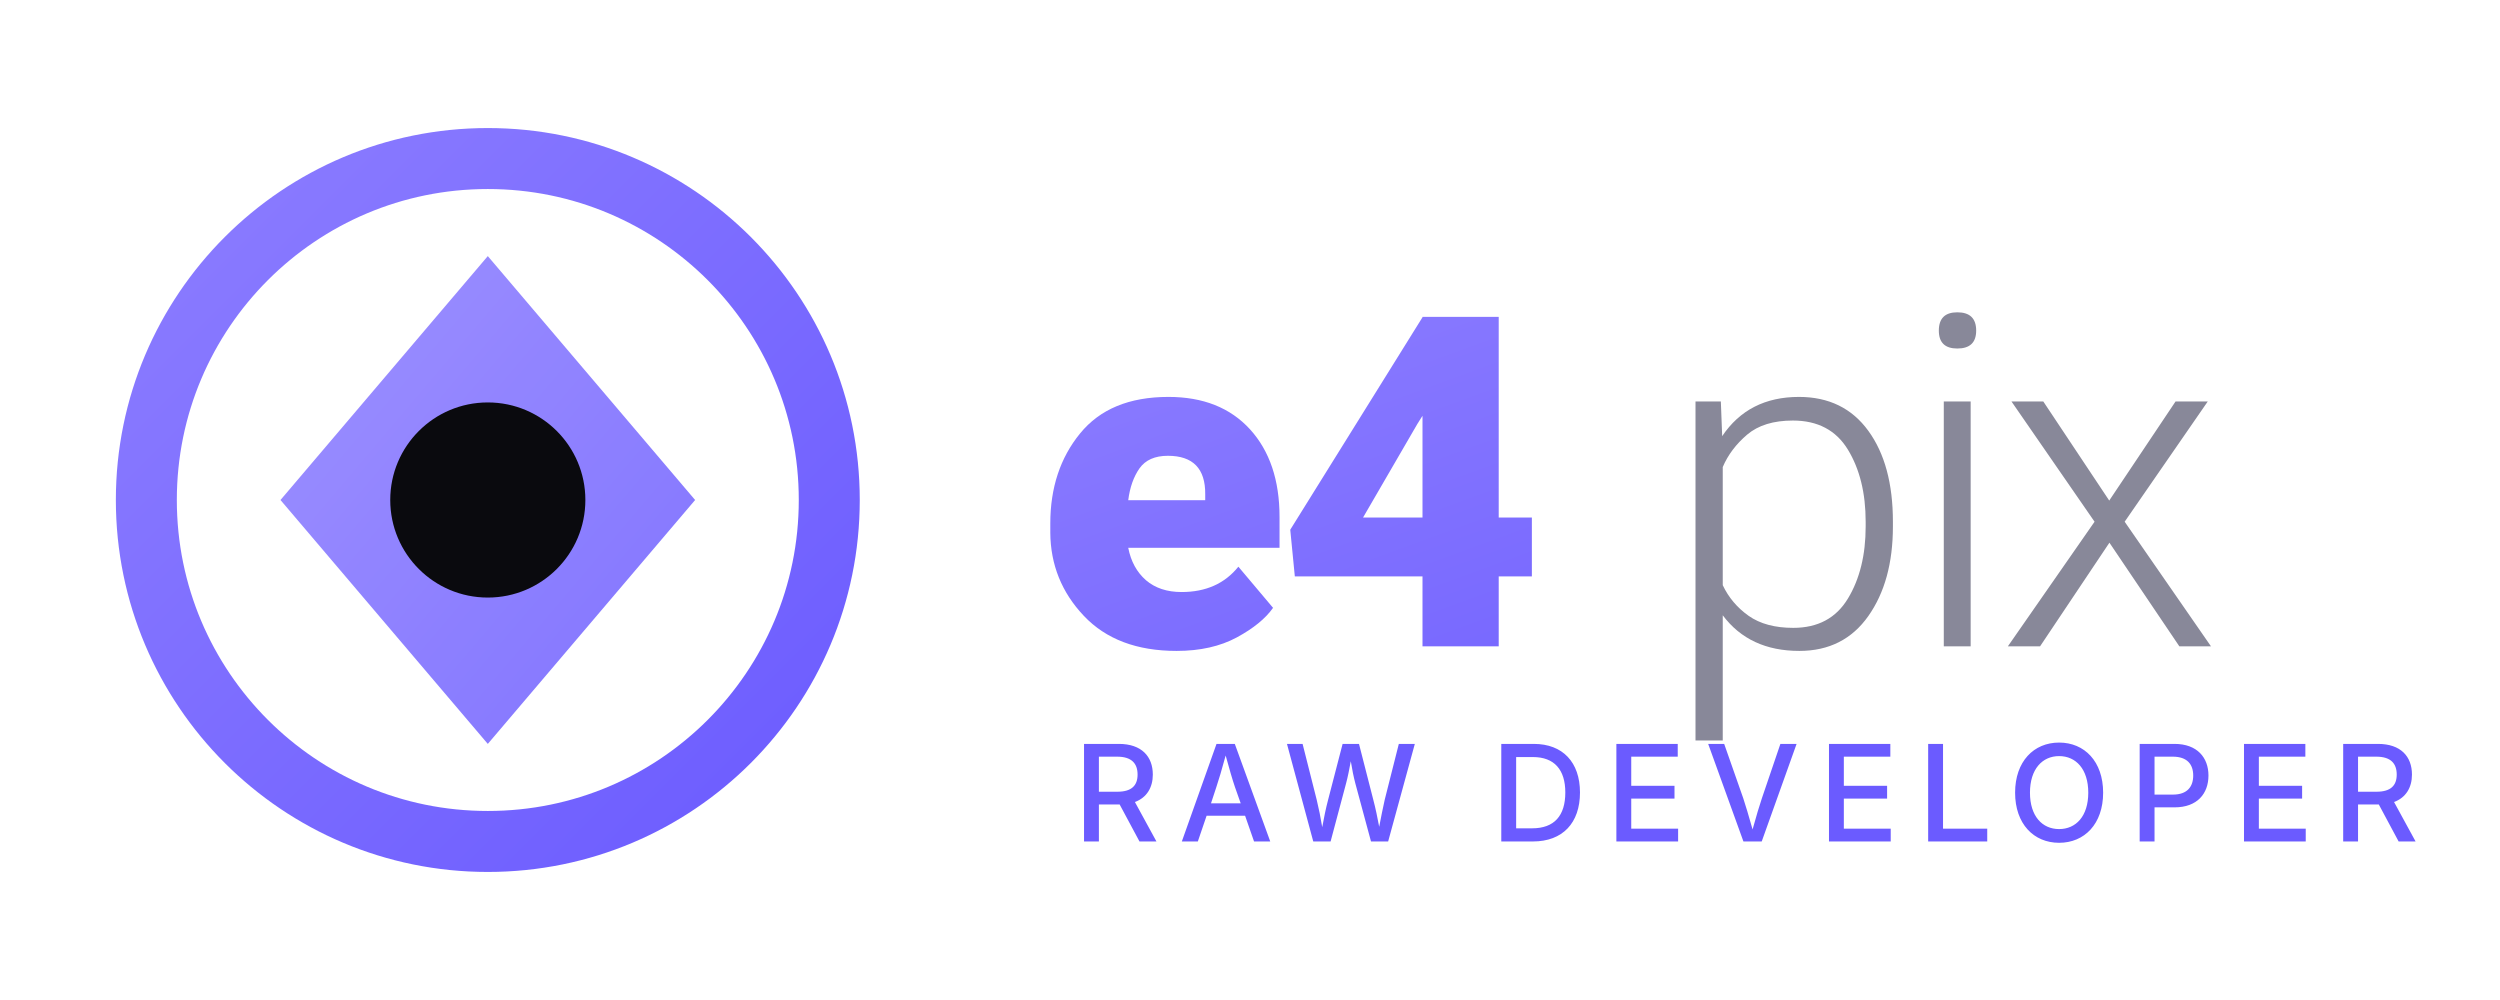
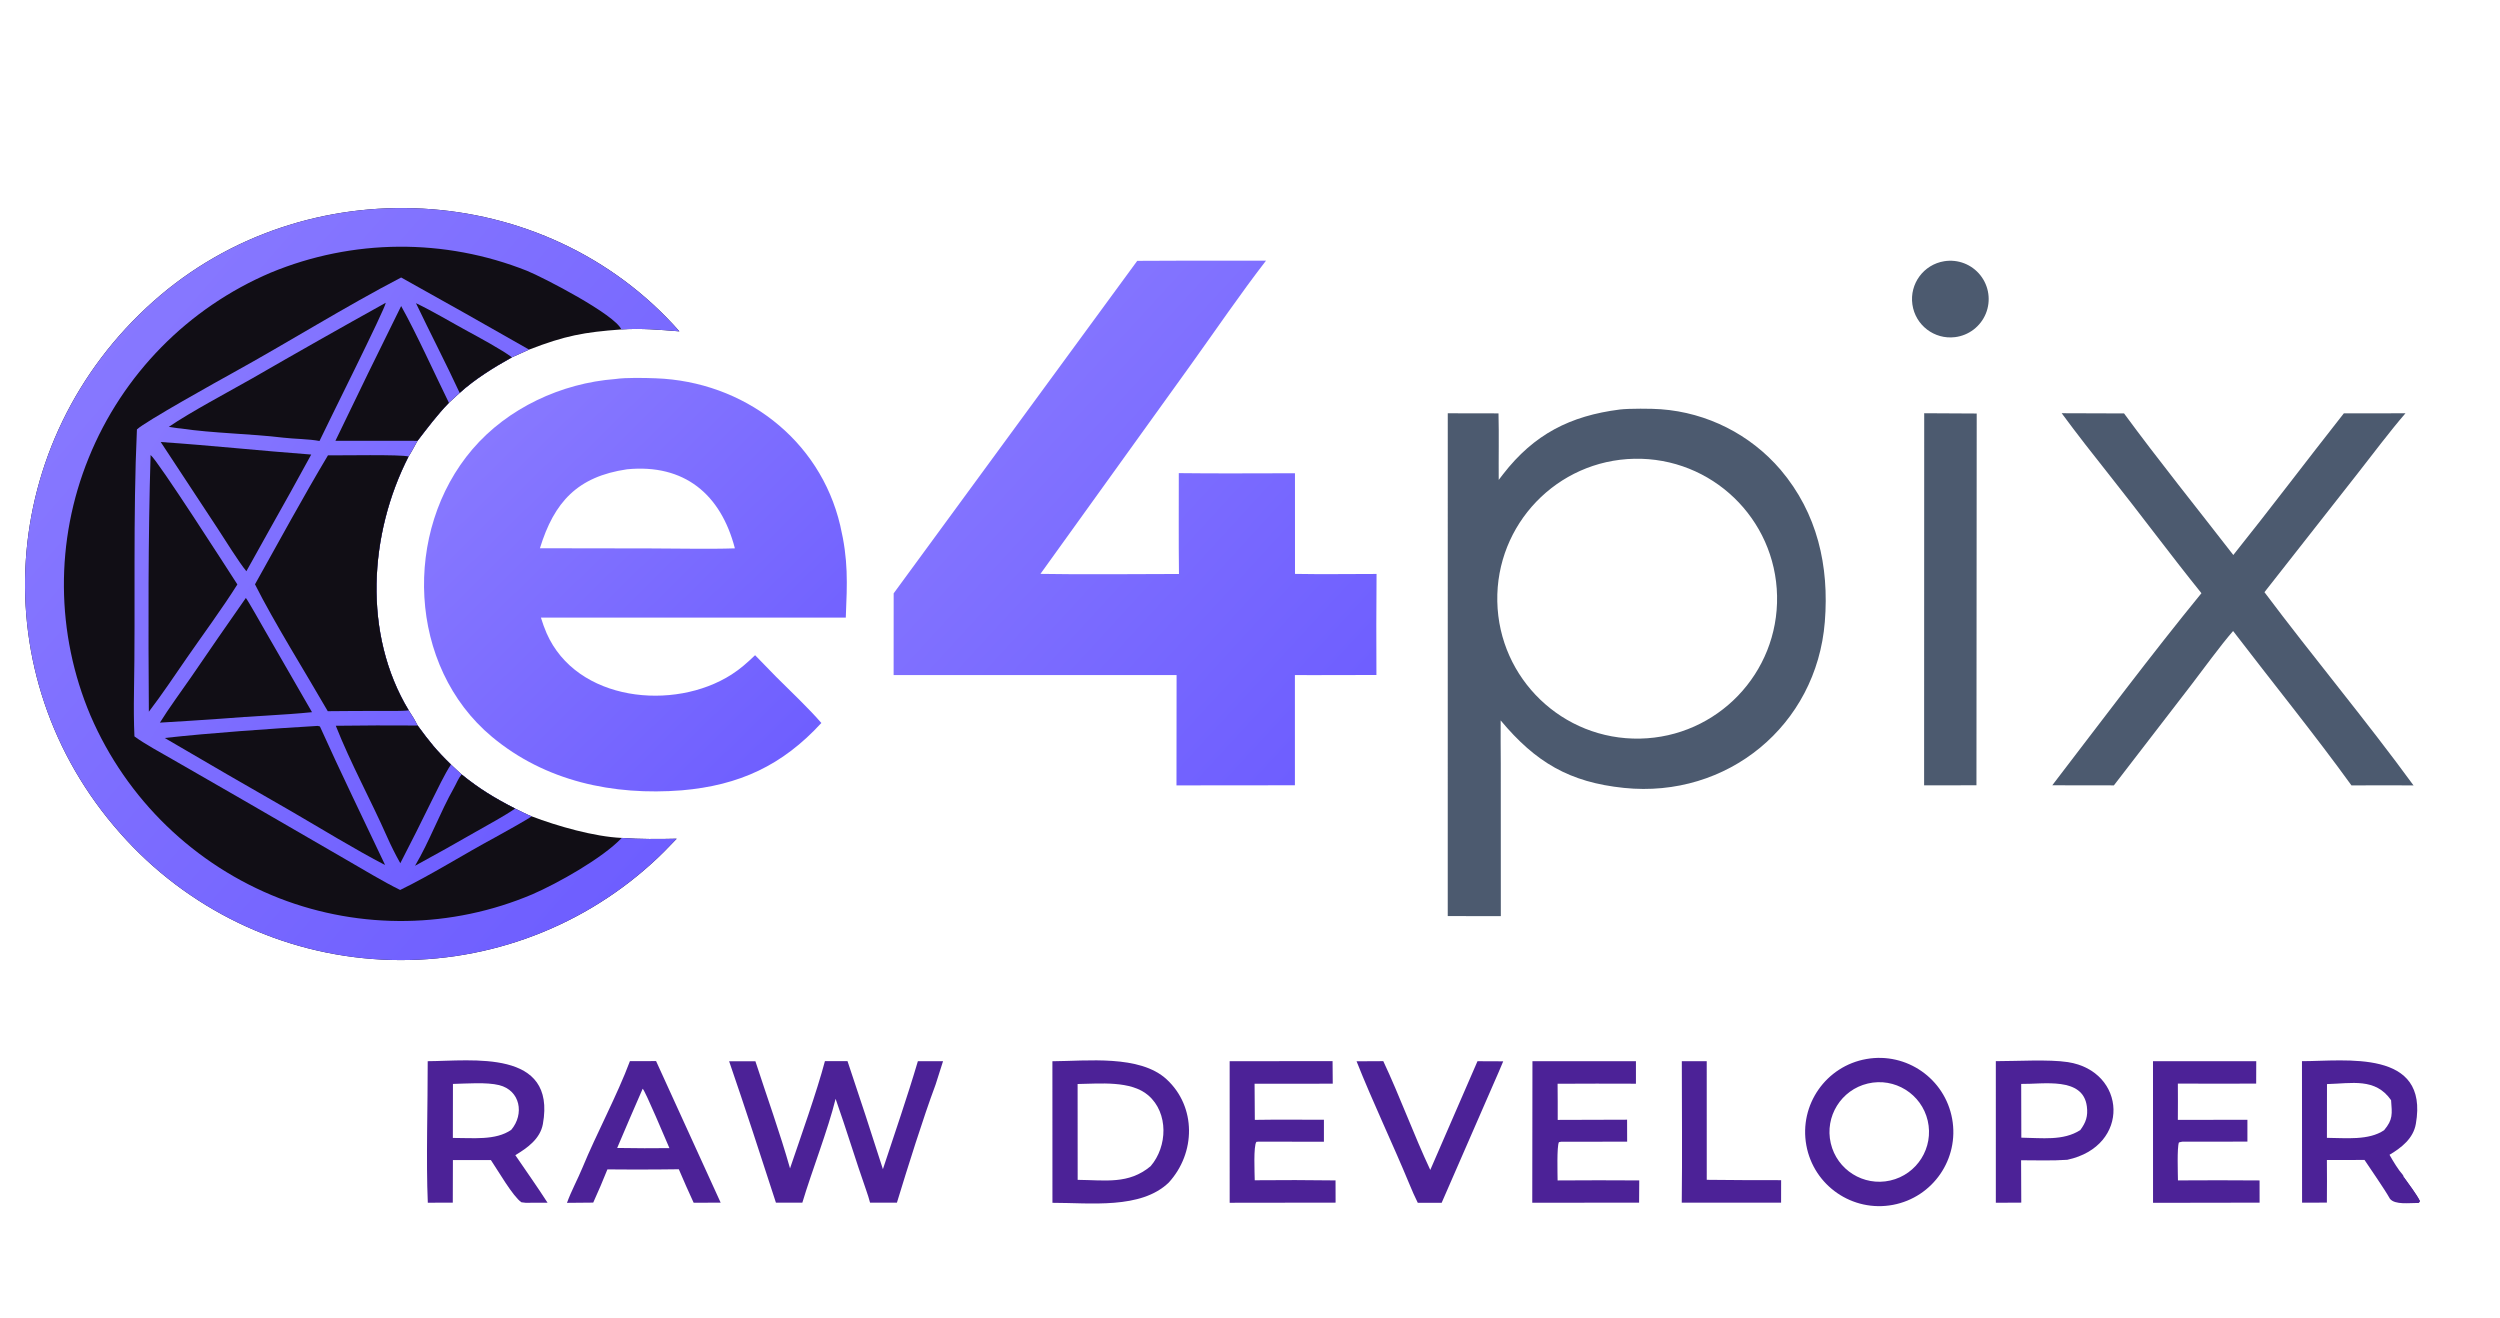
- <svg xmlns="http://www.w3.org/2000/svg" viewBox="0 0 205 80" width="200" height="80">
+ <svg xmlns="http://www.w3.org/2000/svg" version="1.1" viewBox="0 0 2048 1079" width="1000" height="527" preserveAspectRatio="none" display="block">
  <defs>
    <linearGradient id="primaryGrad" x1="0%" y1="0%" x2="100%" y2="100%">
      <stop offset="0%" stop-color="#8C7DFF" />
      <stop offset="100%" stop-color="#6B5BFF" />
    </linearGradient>
  </defs>
-   <g transform="translate(10, 10)">
-     <circle cx="30" cy="30" r="28" fill="none" stroke="url(#primaryGrad)" stroke-width="5" />
-     <polygon points="30,10 47,30 30,50 13,30" fill="url(#primaryGrad)" opacity="0.85" />
-     <circle cx="30" cy="30" r="8" fill="#0A0A0E" />
-   </g>
-   <text x="85" y="52" font-family="system-ui, -apple-system, 'Segoe UI', Roboto, sans-serif" font-size="38" letter-spacing="-1">
-     <tspan font-weight="800" fill="url(#primaryGrad)">e4</tspan>
-     <tspan font-weight="300" fill="#888899">pix</tspan>
-   </text>
-   <text x="88" y="68" font-family="system-ui, -apple-system, 'Segoe UI', sans-serif" font-size="11" font-weight="500" letter-spacing="1.5" fill="#6B5BFF">
-     RAW DEVELOPER
-   </text>
+   <path fill="rgb(17,14,21)" d="M 554.332 686.882 C 547.299 694.265 540.775 700.977 533.131 707.8 C 472.952 761.916 393.788 789.994 312.959 785.893 C 230.43 781.656 153.094 744.326 98.439 682.344 C -15.676 553.763 -2.742 360.913 125.71 246.751 C 249.613 136.632 446.271 146.273 556.583 271.375 C 540.072 270.056 525.629 268.741 508.989 269.804 C 478.221 272.067 462.977 274.902 433.429 286.318 L 419.367 292.638 C 404.789 300.736 388.912 310.546 376.566 321.799 L 367.743 329.89 C 358.141 339.799 350.44 350.135 342.039 361.033 C 340.555 363.648 336.162 371.86 334.682 373.891 C 302.286 437.241 297.151 519.331 334.809 581.743 C 337.849 586.375 339.603 589.166 342.12 594.185 C 352.02 607.627 357.314 614.341 369.457 626.139 L 378.141 634.235 C 392.609 645.965 405.323 653.675 422.014 662.212 C 425.301 663.784 432.395 667.432 435.51 668.541 C 456.433 676.551 486.949 685.272 509.33 686.238 C 524.365 687.324 539.28 687.224 554.332 686.882 z" data-c-fill="110000000000000000" />
+   <path fill="url(#primaryGrad)" d="M 328.614 227.253 C 363.664 246.743 398.603 266.431 433.429 286.318 L 419.367 292.638 C 404.789 300.736 388.912 310.546 376.566 321.799 L 367.743 329.89 C 358.141 339.799 350.44 350.135 342.039 361.033 C 340.555 363.648 336.162 371.86 334.682 373.891 C 302.286 437.241 297.151 519.331 334.809 581.743 C 337.849 586.375 339.603 589.166 342.12 594.185 C 352.02 607.627 357.314 614.341 369.457 626.139 L 378.141 634.235 C 392.609 645.965 405.323 653.675 422.014 662.212 C 425.301 663.784 432.395 667.432 435.51 668.541 C 433.437 670.369 410.062 683.417 405.27 685.989 C 379.946 699.585 353.418 716.428 327.813 728.859 C 313.861 722.049 297.123 711.822 283.341 703.917 L 198.95 655.061 L 141.913 622.262 C 132.994 617.122 117.867 608.901 110.13 603.093 C 109.609 591.509 109.551 578.885 109.758 567.246 C 111.023 495.904 108.898 422.866 112.171 351.684 C 118.852 345.278 179.431 311.604 190.835 305.311 C 236.188 280.284 283.058 250.992 328.614 227.253 z" data-c-fill="6f5bd8" />
+   <path fill="rgb(17,14,21)" d="M268.668 372.918C278.798 373.078 328.785 372.038 334.682 373.891 302.286 437.241 297.151 519.331 334.809 581.743 329.872 582.492 317.313 582.225 311.807 582.235 297.373 582.225 282.94 582.296 268.507 582.448 250.957 551.974 223.997 508.788 208.896 478.539 228.085 444.194 248.586 406.542 268.668 372.918zM275.087 594.388C297.43 594.082 319.776 594.015 342.12 594.185 352.02 607.627 357.314 614.341 369.457 626.139 365.044 632.398 357.275 648.528 353.639 655.835 345.269 672.974 336.7 690.015 327.933 706.955 324.015 700.029 320.251 692.481 317.036 685.207 303.711 655.054 287.135 624.942 275.087 594.388zM274.791 360.982C292.502 324.091 310.447 287.313 328.627 250.651 341.058 272.864 356.175 306.295 367.743 329.89 358.141 339.799 350.44 350.135 342.039 361.033L274.791 360.982zM339.998 709.052C351.659 689.441 360.544 665.258 371.9 645.197 374.095 641.32 375.237 637.821 378.141 634.235 392.609 645.965 405.323 653.675 422.014 662.212 413.357 668.168 399.205 675.842 389.944 681.111 373.416 690.639 356.766 699.953 339.998 709.052zM340.765 248.295C353.928 254.552 369.872 264.061 382.901 271.149 392.72 276.49 410.995 286.336 419.367 292.638 404.789 300.736 388.912 310.546 376.566 321.799 365.548 297.976 352.258 272.41 340.765 248.295zM123.364 372.637C129.447 377.333 186.64 466.566 194.451 478.632 183.039 496.93 165.668 520.589 153.112 538.711 143.052 553.26 132.632 568.918 121.939 582.884 121.494 515.857 121.305 439.589 123.364 372.637zM260.293 594.497 262.072 594.943C278.957 632.484 297.841 671.127 315.487 708.454 291.173 695.887 262.178 678.07 238.091 664.108 203.594 644.391 169.206 624.482 134.929 604.384 171.973 600.257 222.586 596.713 260.293 594.497zM316.013 247.954C315.806 252.404 267.305 349.141 261.737 361.157 253.238 359.494 240.841 359.501 231.948 358.426 205.078 355.178 174.651 354.859 148.127 350.918 145.874 350.815 140.756 349.923 138.301 349.568 155.898 337.536 187.458 320.776 206.552 309.927 242.873 288.977 279.361 268.319 316.013 247.954zM131.669 361.999C172.933 364.808 213.782 369.199 254.957 372.269 243.754 392.811 232.395 413.269 220.882 433.639L201.838 467.821C195.84 460.68 184.006 441.539 178.496 433.146L131.669 361.999zM201.406 489.708C202.834 491.259 215.136 513.058 216.992 516.289L255.597 583.258C232.479 585.618 205.302 586.525 181.266 588.582 164.517 589.763 147.76 590.843 130.998 591.823 137.974 580.472 148.959 565.565 156.701 554.345 171.469 532.707 186.371 511.161 201.406 489.708z" data-c-fill="110000000000000000" />
+   <path fill="url(#primaryGrad)" d="M 554.332 686.882 C 547.299 694.265 540.775 700.977 533.131 707.8 C 472.952 761.916 393.788 789.994 312.959 785.893 C 230.43 781.656 153.094 744.326 98.439 682.344 C -15.676 553.763 -2.742 360.913 125.71 246.751 C 249.613 136.632 446.271 146.273 556.583 271.375 C 540.072 270.056 525.629 268.741 508.989 269.804 C 503.812 257.608 445.126 227.228 431.684 221.768 C 364.242 194.981 289.021 195.504 221.958 223.225 C 154.074 252.063 100.39 306.636 72.67 374.984 C 45.06 442.773 45.607 518.77 74.189 586.154 C 103.709 654.681 159.436 708.536 228.931 735.7 C 295.769 761.557 370.046 760.391 436.04 732.448 C 456.674 723.507 493.49 702.94 509.33 686.238 C 524.365 687.324 539.28 687.224 554.332 686.882 z" data-c-fill="6f5bd8" />
+   <path fill="rgb(76,90,111)" fill-rule="evenodd" d="M 1326.96 335.383 C 1334.49 334.473 1353.21 334.576 1360.51 335.155 C 1398.55 337.943 1433.9 355.81 1458.7 384.785 C 1488.8 420.344 1498.56 463.498 1494.9 509.231 C 1488.09 594.238 1414.99 654 1330.4 645.283 C 1285.62 640.668 1257.96 624.263 1229.34 590.005 C 1229.25 601.703 1229.38 613.539 1229.43 625.25 L 1229.48 750.316 L 1185.99 750.235 L 1186.01 338.467 L 1227.57 338.545 C 1228.02 356.295 1227.6 375.089 1227.75 393.025 L 1231.31 388.389 C 1256.62 355.718 1286.22 340.556 1326.96 335.383 z M 1338.83 375.719 C 1402.13 374.418 1454.49 424.691 1455.77 487.992 C 1457.05 551.293 1406.76 603.641 1343.46 604.9 C 1280.19 606.158 1227.87 555.897 1226.59 492.625 C 1225.31 429.353 1275.56 377.019 1338.83 375.719 z" data-c-fill="4c5a6f" />
+   <path fill="url(#primaryGrad)" fill-rule="evenodd" d="M 504.05 310.411 C 512.91 309.088 528.591 309.496 537.266 309.815 C 608.959 312.456 671.664 359.48 688.3 430.295 C 694.955 458.627 694.067 476.935 692.875 505.78 L 443.107 505.789 C 444.345 509.841 446.071 514.698 447.774 518.577 C 472.368 574.585 552.106 582.631 599.274 552.435 C 606.65 547.713 612.269 542.599 618.573 536.599 L 635.831 554.317 C 647.074 565.537 662.781 580.371 672.852 592.104 C 640.955 626.853 605.614 643.205 558.559 647.257 C 502.383 651.685 446.819 639.951 403.033 603.443 C 333.955 545.846 329.758 434.775 387.108 367.826 C 415.925 334.186 459.848 313.79 504.05 310.411 z M 513.638 384.339 C 560.684 379.769 590.527 404.834 602.019 449.083 C 580.565 449.825 554.315 449.137 532.5 449.143 L 442.305 449.004 C 453.992 410.991 473.146 390.312 513.638 384.339 z" data-c-fill="4c2297" />
+   <path fill="url(#primaryGrad)" d="M 965.995 213.497 L 1037.13 213.465 C 1016.67 239.833 995.022 271.6 975.258 299.104 L 852.334 469.993 C 889.573 470.649 928.444 470.078 965.812 470.077 C 965.463 442.743 965.706 414.861 965.666 387.482 C 997.178 387.893 1029.28 387.587 1060.84 387.581 L 1060.86 470.007 C 1082.62 470.413 1105.83 470.052 1127.68 470.053 C 1127.45 497.635 1127.41 525.218 1127.57 552.801 L 1075.5 552.905 L 1060.78 552.864 L 1060.79 643.119 L 963.772 643.215 L 963.859 552.846 L 732.054 552.848 L 732.094 485.921 L 931.624 213.634 L 965.995 213.497 z" data-c-fill="4c2297" />
+   <path fill="rgb(76,90,111)" d="M1688.93 338.417 1740.03 338.587C1767.63 376.206 1800.67 417.281 1829.53 454.535 1860.02 416.423 1889.8 376.934 1920.08 338.511L1970.56 338.472C1957.8 353.198 1943.55 372.267 1931.35 387.798L1855.04 484.982C1894.49 537.629 1938.8 590.611 1977.17 643.255L1959.5 643.149 1926.31 643.222C1896.75 602.269 1860.38 557.348 1829.35 516.774 1818.72 528.997 1805.03 547.983 1794.91 561.147L1731.7 643.201 1681.23 643.126C1720.07 592.458 1763.17 534.997 1803.42 485.818 1777.93 454.204 1753.65 421.321 1728.36 389.516 1715.06 372.786 1701.6 355.618 1688.93 338.417zM1576.31 338.424 1619.32 338.658 1619.11 643.137 1576.23 643.155 1576.31 338.424z" data-c-fill="4c5a6f" />
+   <path fill="rgb(76,34,151)" fill-rule="evenodd" d="M 1529.03 867.294 C 1561.9 861.555 1593.25 883.427 1599.2 916.262 C 1605.16 949.097 1583.49 980.582 1550.7 986.753 C 1517.59 992.983 1485.75 971.071 1479.74 937.929 C 1473.73 904.787 1495.85 873.087 1529.03 867.294 z M 1530.12 887.371 C 1552.1 882.188 1574.11 895.863 1579.2 917.867 C 1584.29 939.872 1570.52 961.82 1548.49 966.815 C 1526.6 971.78 1504.81 958.112 1499.75 936.24 C 1494.7 914.368 1508.27 892.523 1530.12 887.371 z" data-c-fill="4c2297" />
+   <path fill="rgb(76,34,151)" fill-rule="evenodd" d="M 862.127 869.131 C 890.224 868.996 933.744 863.615 955.776 884.018 C 980.055 906.503 979.639 944.175 957.457 968.464 C 934.611 990.526 892.988 985.021 862.156 985.075 L 862.127 869.131 z M 882.777 887.777 C 900.817 887.529 926.473 884.757 940.723 897.101 C 957.375 911.526 956.464 938.996 942.579 955.095 C 924.613 970.11 905.653 966.49 882.824 966.267 L 882.777 887.777 z" data-c-fill="4c2297" />
+   <path fill="rgb(76,34,151)" fill-rule="evenodd" d="M 350.379 869.088 C 386.58 868.903 455.85 858.92 444.731 920.557 C 442.551 932.64 432.064 940.102 422.153 946.058 C 431.093 959.227 439.911 971.547 448.564 985.017 L 434.504 985.036 C 431.325 985.146 430.37 985.186 427.146 984.641 C 420.132 979.875 407.802 958.37 402.127 950.042 L 371.022 950.07 L 370.921 984.93 L 350.461 985.002 C 348.958 950.483 350.463 904.629 350.379 869.088 z M 371.052 887.707 C 382.066 887.459 398.603 886.132 408.88 888.684 C 426.332 893.017 429.636 912.467 418.835 925.281 C 406.052 934.241 387.087 931.851 370.98 931.935 L 371.052 887.707 z" data-c-fill="4c2297" />
+   <path fill="rgb(76,34,151)" fill-rule="evenodd" d="M 1885.77 869.069 C 1921.29 869.08 1989.92 858.81 1979.06 920.439 C 1976.95 932.385 1967.47 939.795 1957.48 945.755 C 1960.73 951.456 1964.3 957.516 1968.58 962.451 L 1969.29 964.182 C 1973.07 969.456 1979.69 978.189 1982.39 983.652 C 1981.76 984.602 1981.87 984.815 1981.09 985.191 C 1974.02 985.101 1961.97 986.929 1957.84 981.764 C 1953.25 973.564 1942.55 958.384 1937.02 949.974 L 1906.19 950.02 C 1906.38 961.49 1906.2 973.399 1906.18 984.909 L 1885.86 984.971 L 1885.77 869.069 z M 1906.27 887.841 C 1926.67 887.312 1945.98 882.541 1958.78 901.043 C 1959.59 912.274 1960.47 916.805 1953.05 925.617 C 1940.45 934.17 1921.67 931.951 1906.21 931.869 L 1906.27 887.841 z" data-c-fill="4c2297" />
+   <path fill="rgb(76,34,151)" d="M 1969.29 964.182 C 1973.07 969.456 1979.69 978.189 1982.39 983.652 C 1981.76 984.602 1981.87 984.815 1981.09 985.191 C 1975.43 980.986 1969.38 971.277 1969.29 964.182 z" data-c-fill="4c2297" />
+   <path fill="rgb(76,34,151)" fill-rule="evenodd" d="M675.769 869.066 694.274 869.031C704.182 898.451 713.85 927.951 723.276 957.529 732.686 928.912 743.489 897.744 751.926 869.081L772.543 869.086C770.591 875.465 768.462 881.913 766.429 888.278 756.078 916.046 743.488 956.337 734.755 984.956L712.754 984.95C711.861 981.564 710.81 978.248 709.648 974.947 700.886 950.071 693.311 924.776 684.528 899.909 678.335 925.123 665.11 958.847 657.278 984.958L635.644 984.963C623.217 946.692 610.395 907.121 597.301 869.153L618.823 869.137C628.131 897.812 639.06 928.057 647.195 956.873 655.551 932.248 669.37 893.449 675.769 869.066zM1634.98 869.067C1651.64 869.088 1678.55 867.46 1693.99 869.843 1742.05 877.261 1745.76 938.675 1693.5 949.846 1681.76 950.677 1667.61 950.271 1655.68 950.223L1655.83 984.923 1634.99 985.031 1634.98 869.067z M 1655.76 887.708 C 1673.73 888.025 1706.45 881.583 1709.56 906.188 C 1710.55 914.069 1708.82 919.229 1704.18 925.504 C 1690.24 934.485 1672.74 931.924 1655.87 931.721 L 1655.76 887.708 z" data-c-fill="4c2297" />
+   <path fill="rgb(76,34,151)" fill-rule="evenodd" d="M 516.041 869.022 L 537.466 869.012 L 590.357 984.932 L 568.247 985.035 C 564.058 975.948 560.004 966.799 556.086 957.591 L 537.75 957.779 C 524.364 957.859 510.978 957.832 497.593 957.699 C 493.933 966.858 490.058 975.93 485.97 984.907 L 464.469 985.104 C 467.859 975.637 473.312 965.641 477.16 956.291 C 488.588 928.516 505.746 896.725 516.041 869.022 z M 526.476 891.639 C 528.579 893.295 545.806 934.471 548.39 940.277 L 527.933 940.379 L 505.591 940.154 C 512.456 923.941 519.418 907.769 526.476 891.639 z" data-c-fill="4c2297" />
+   <path fill="rgb(76,34,151)" d="M1255.38 869.093 1340.16 869.078 1340.16 887.534C1318.76 887.433 1297.37 887.445 1275.98 887.57 1276.12 897.389 1276.06 907.343 1276.08 917.175L1332.91 917.002 1332.96 934.997 1278.77 935.067 1277.06 935.411C1275.29 938.948 1275.95 960.838 1275.99 966.75 1298.28 966.576 1320.57 966.57 1342.87 966.734L1342.75 984.955 1255.23 985.006 1255.38 869.093zM1007.33 869.084 1091.64 869.054 1091.79 887.519 1027.75 887.542 1027.95 917.15C1046.58 916.828 1065.88 917.067 1084.56 917.05L1084.55 935.046 1030.75 935.002 1029.25 935.148C1026.72 938.342 1027.82 961.012 1027.88 966.598 1049.94 966.377 1072.01 966.42 1094.07 966.726L1094.12 984.926 1007.35 985.042 1007.33 869.084zM1763.73 869.117 1848.32 869.092 1848.26 887.436C1826.87 887.545 1805.48 887.54 1784.1 887.421 1784.24 897.24 1784.11 907.299 1784.09 917.139L1841.08 917.091 1841.08 934.958 1787.75 935.004C1787.25 935.014 1785.55 935.497 1784.96 935.649 1783.38 939.81 1784.12 960.96 1784.18 966.721 1806.47 966.563 1828.76 966.572 1851.04 966.748L1851.06 984.944 1763.77 985.087 1763.73 869.117zM1111.3 869.17 1133.19 869.053C1146.75 897.853 1158.08 929.159 1171.68 958.154L1210.36 869.106 1231.44 869.195C1229.03 875.144 1226.23 881.333 1223.66 887.251L1181.01 985.052 1161.45 985.067C1159.01 980.238 1156.68 974.82 1154.6 969.787 1140.72 936.196 1124.67 902.908 1111.3 869.17zM1377.74 869.078 1398.15 869.082 1398.17 966.24C1418.48 966.472 1438.79 966.57 1459.1 966.533L1459.07 984.975 1377.69 984.98C1378.16 946.61 1377.76 907.504 1377.74 869.078z" data-c-fill="4c2297" />
+   <path fill="rgb(76,90,111)" d="M 1592.74 213.931 C 1603.95 212.132 1615.26 216.524 1622.32 225.417 C 1629.38 234.311 1631.09 246.321 1626.79 256.83 C 1622.49 267.338 1612.85 274.709 1601.59 276.106 C 1584.59 278.215 1569.04 266.318 1566.63 249.362 C 1564.22 232.407 1575.83 216.645 1592.74 213.931 z" data-c-fill="4c5a6f" />
</svg>
